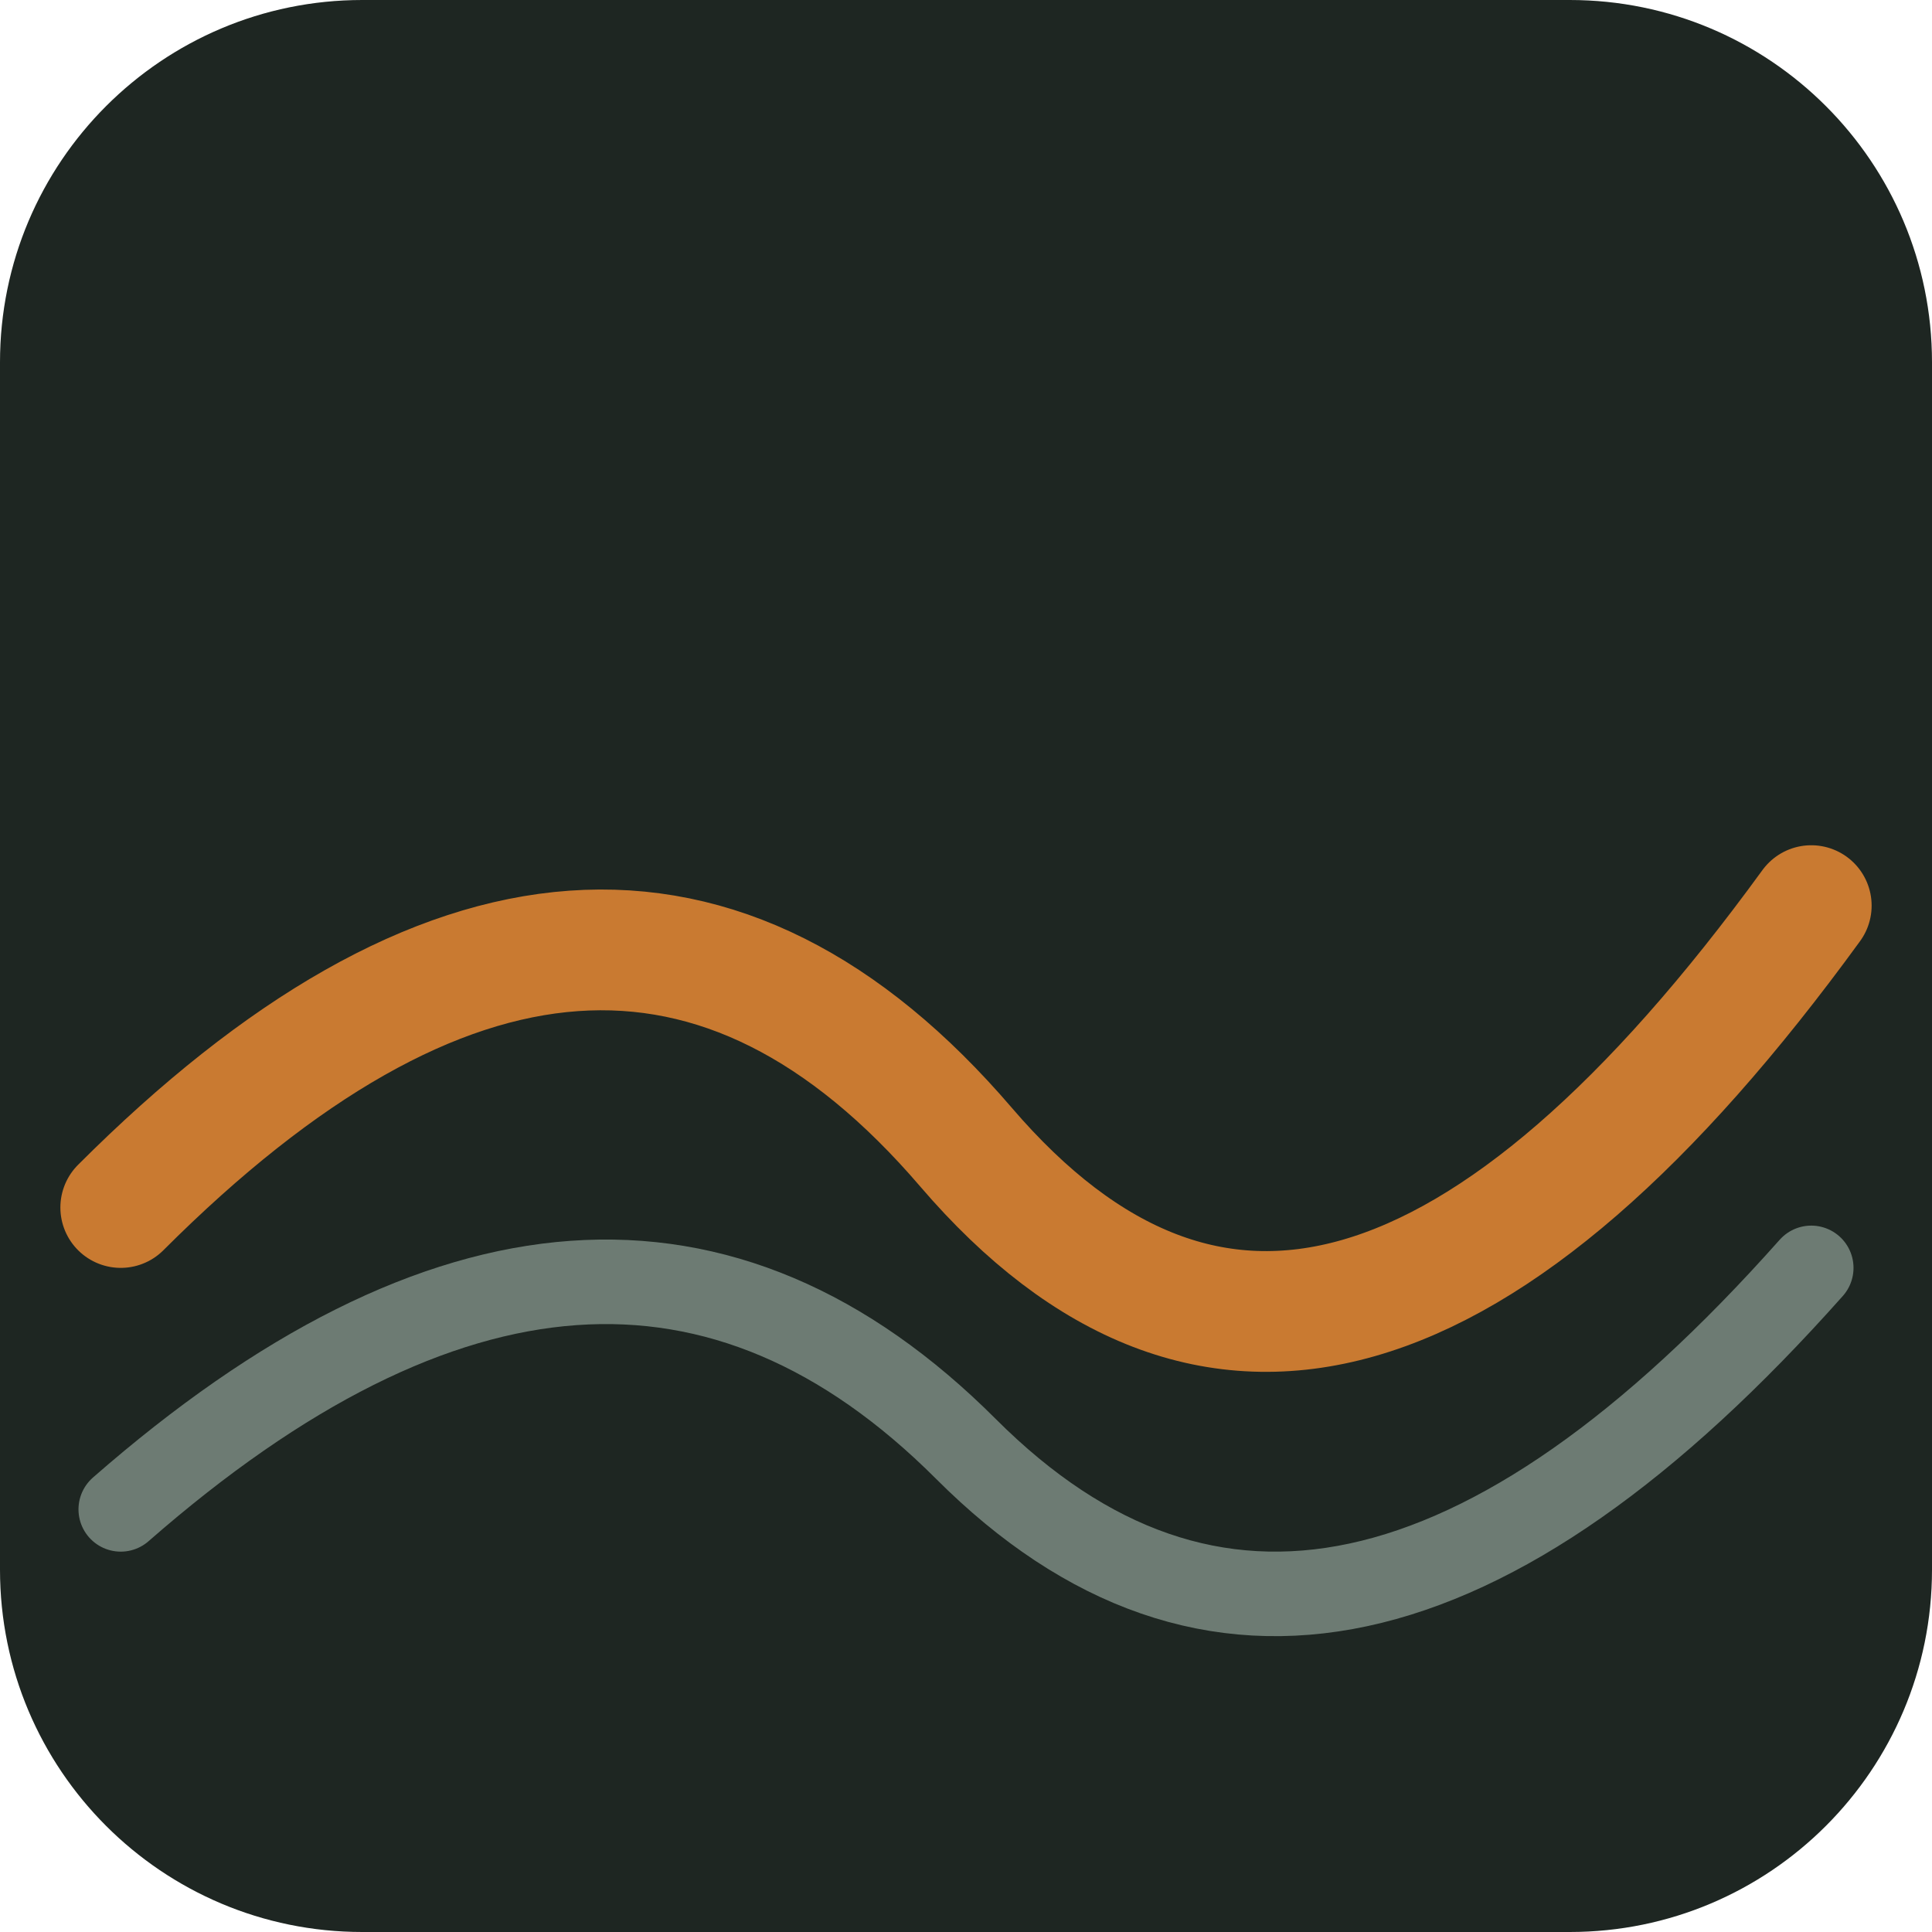
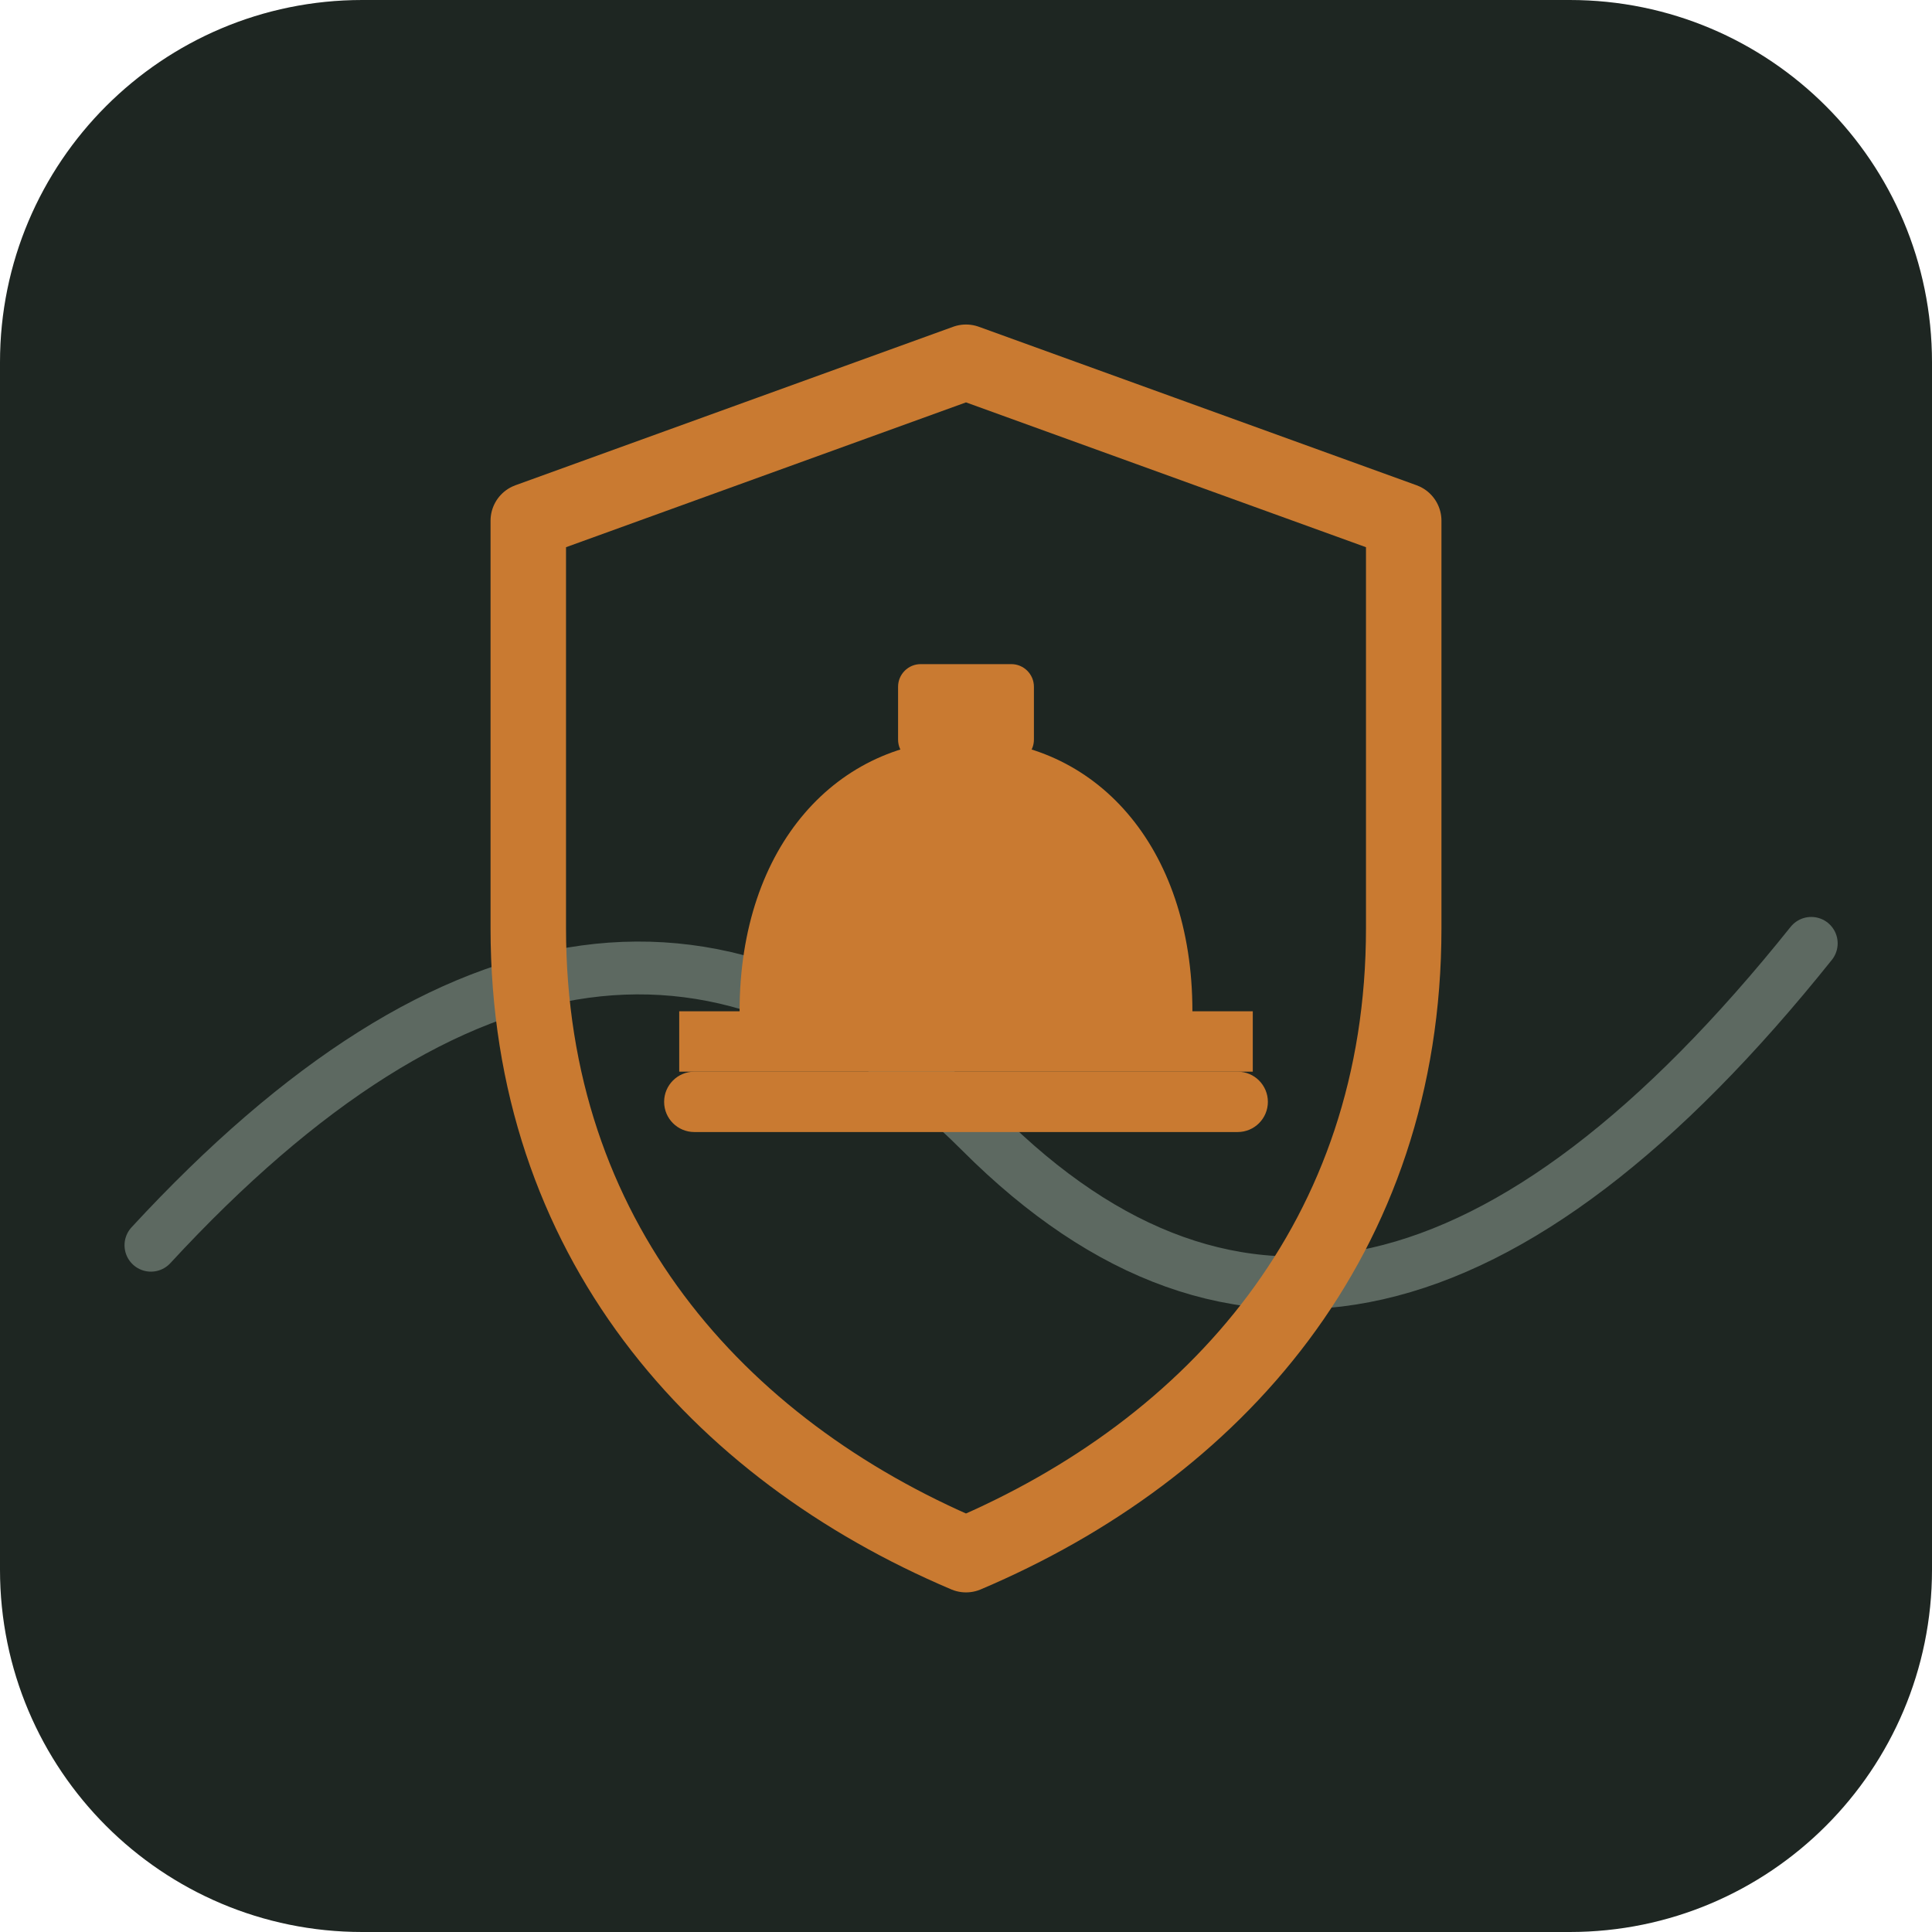
- <svg xmlns="http://www.w3.org/2000/svg" viewBox="0 0 32 32">
-   <rect width="32" height="32" rx="6" fill="#1E2622" />
-   <path d="M2 20 Q10 12 16 19 T30 15" stroke="#C97A31" stroke-width="2" fill="none" stroke-linecap="round" />
-   <path d="M2 25 Q10 18 16 24 T30 21" stroke="#8FA096" stroke-width="1.4" fill="none" stroke-linecap="round" opacity="0.7" />
+ <svg xmlns="http://www.w3.org/2000/svg" viewBox="0 0 512 512">
+   <rect width="512" height="512" rx="96" fill="#1E2622" />
+   <path d="M40 330 Q160 200 260 300 T480 250" stroke="#8FA096" stroke-width="14" fill="none" stroke-linecap="round" opacity="0.55" />
+   <path d="M256 96 L372 138 V246 C372 328 322 384 256 412 C190 384 140 328 140 246 V138 Z" fill="none" stroke="#C97A31" stroke-width="20" stroke-linejoin="round" />
+   <path d="M196 268 C196 224 222 196 256 196 C290 196 316 224 316 268 H332 V284 H180 V268 Z" fill="#C97A31" />
+   <rect x="238" y="176" width="36" height="26" rx="6" fill="#C97A31" />
+   <rect x="176" y="284" width="160" height="16" rx="8" fill="#C97A31" />
</svg>
